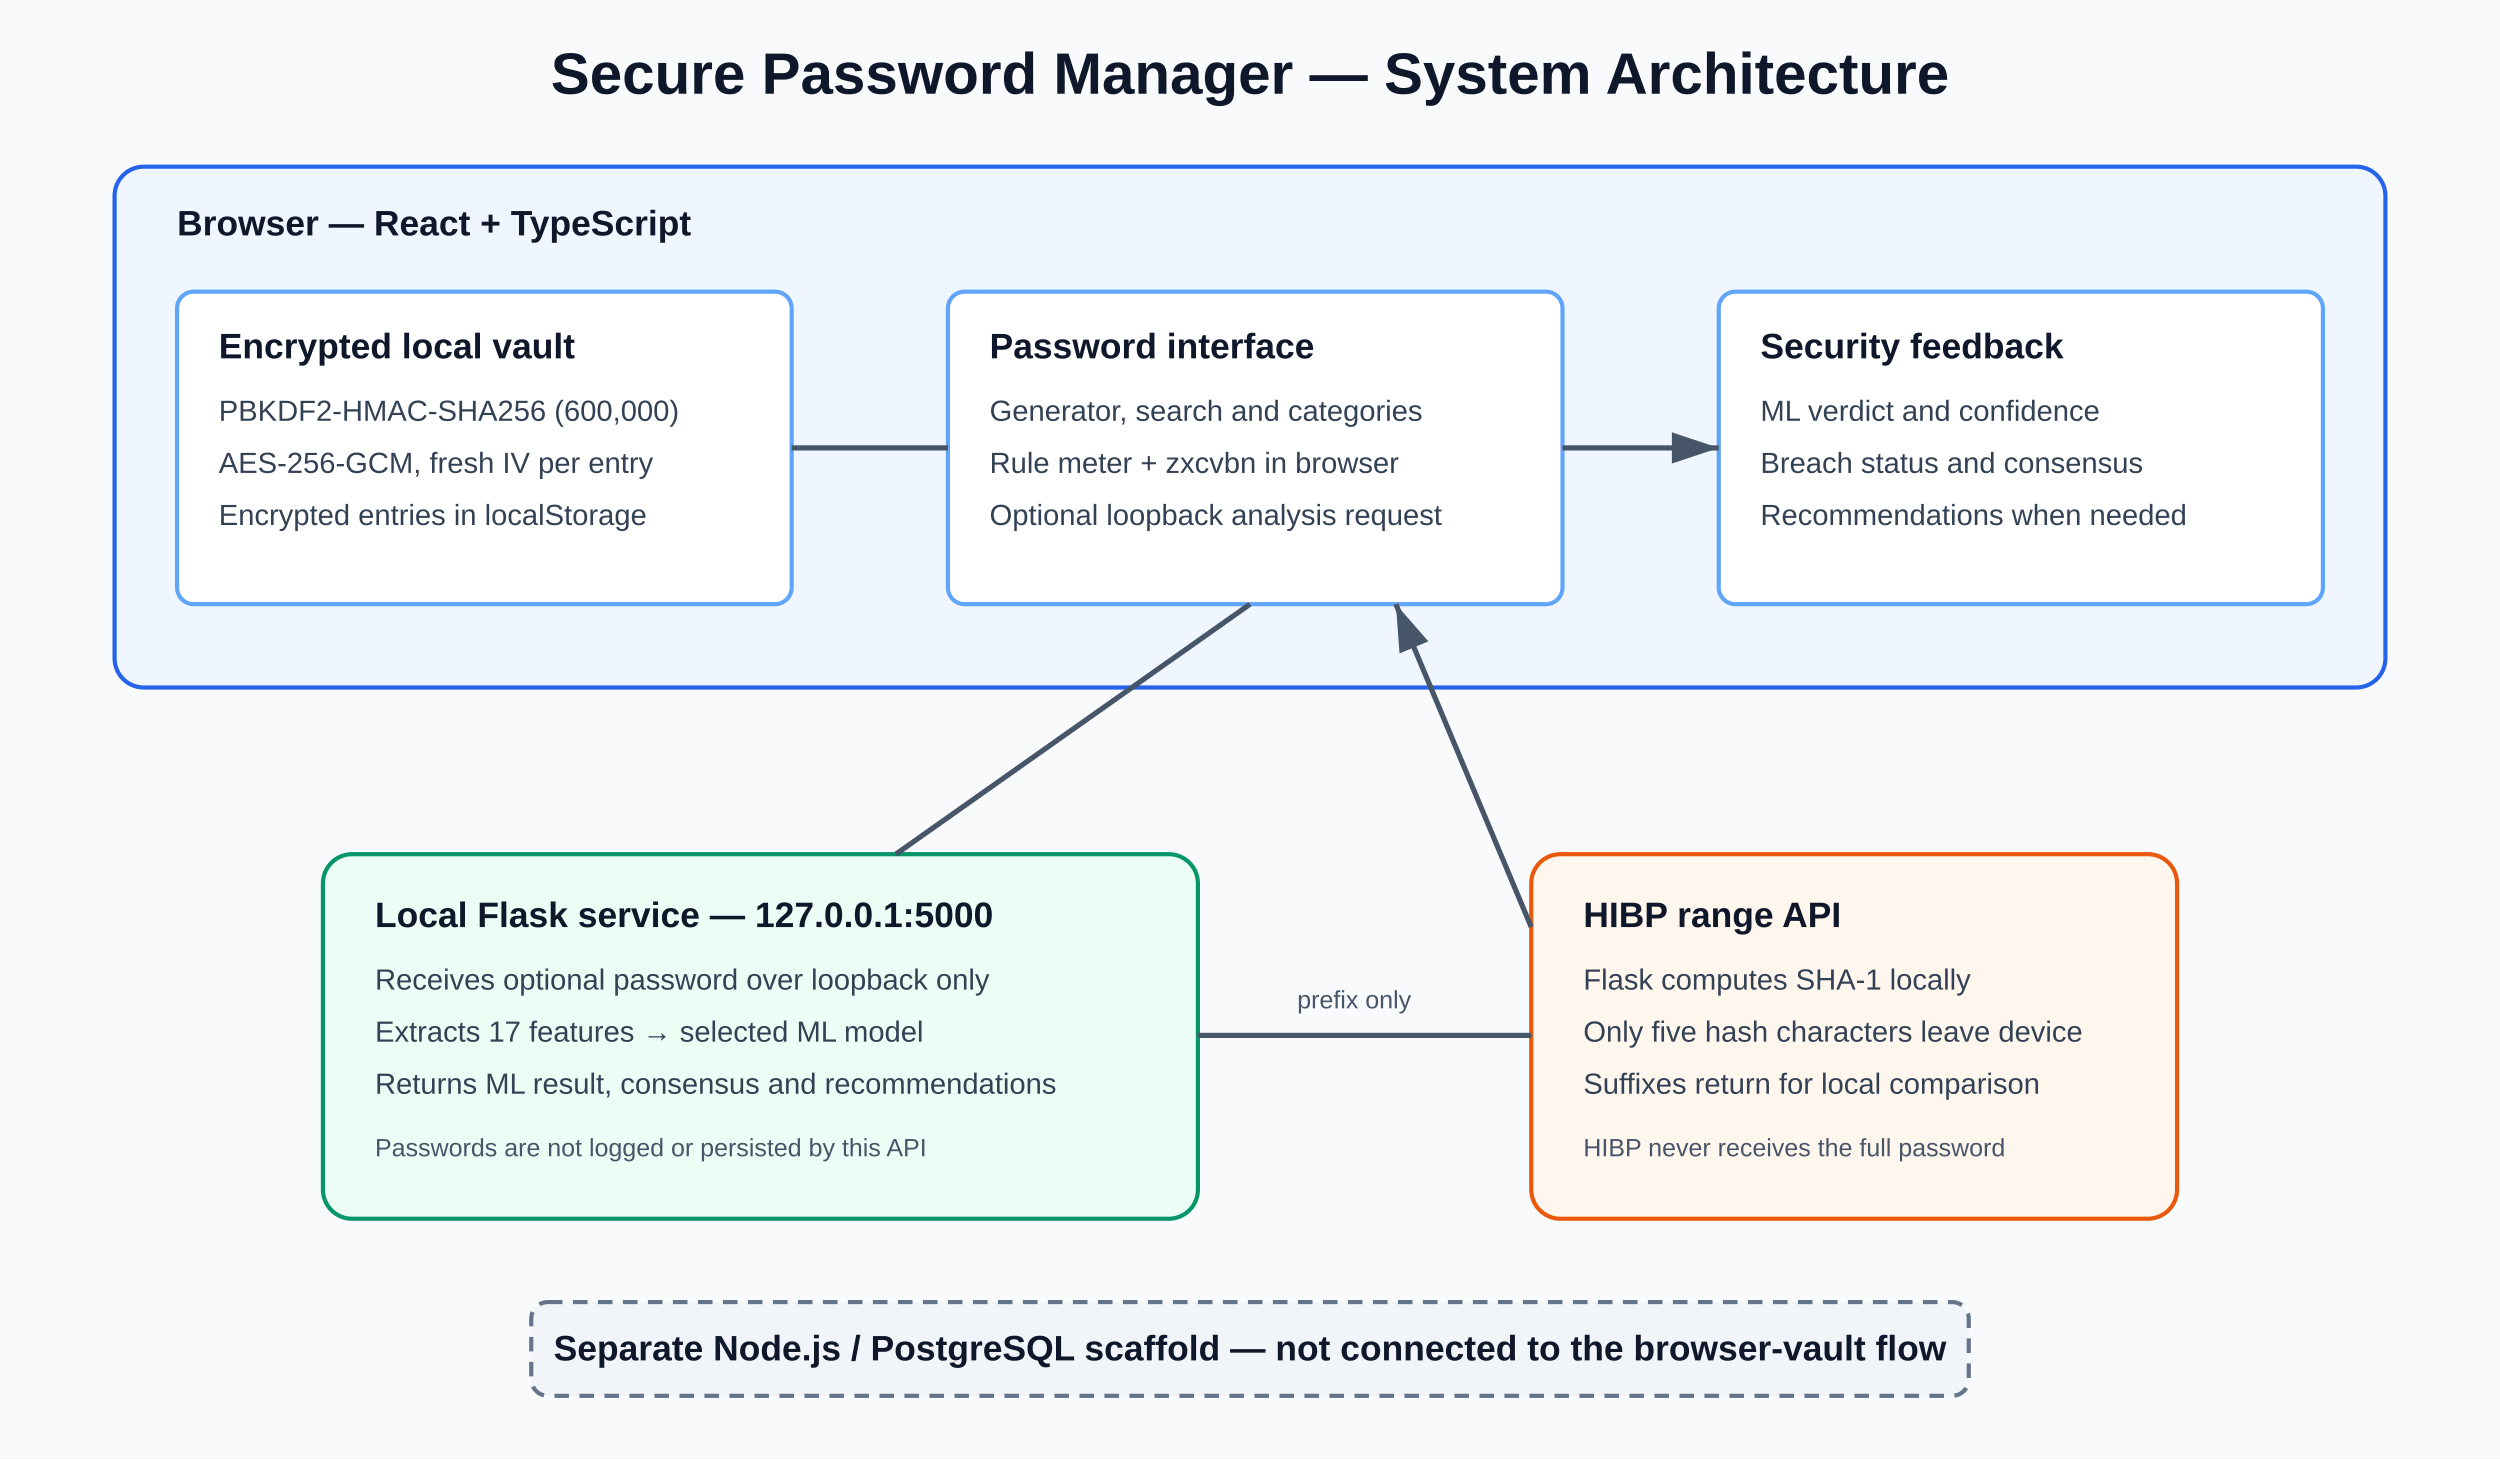
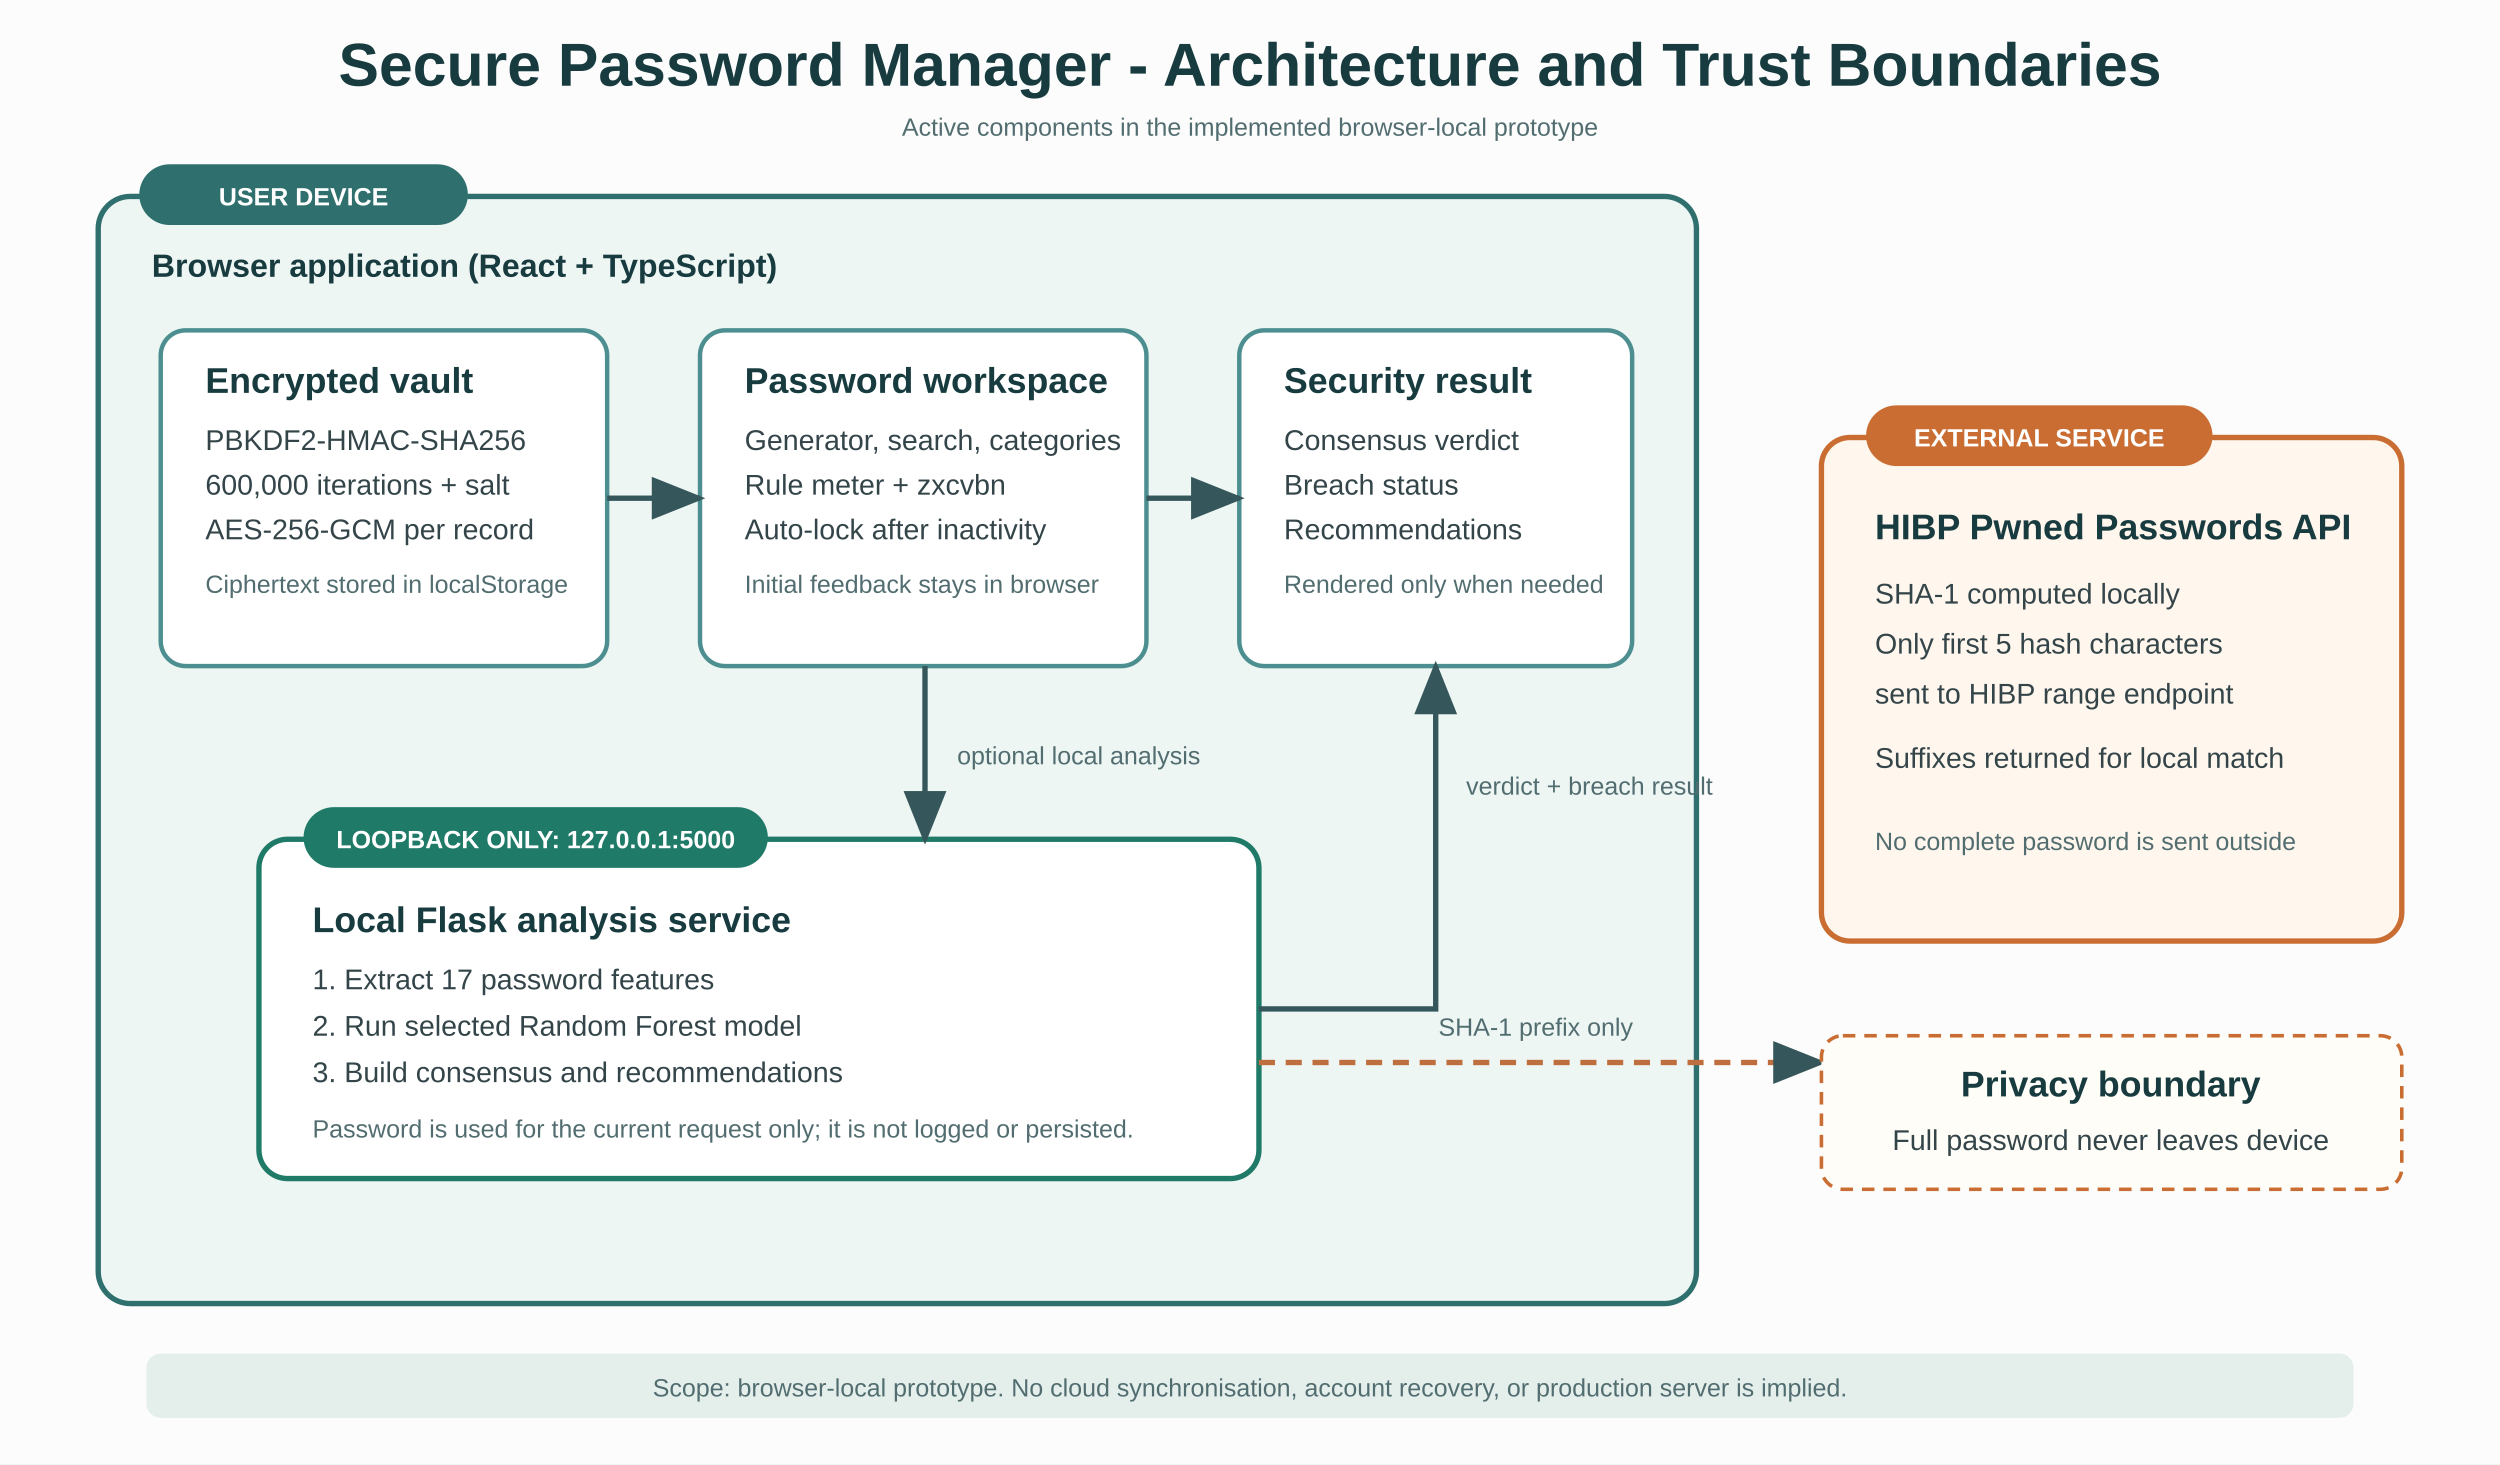
- <svg xmlns="http://www.w3.org/2000/svg" width="1200" height="700" viewBox="0 0 1200 700" role="img" aria-labelledby="title desc">
+ <svg xmlns="http://www.w3.org/2000/svg" width="1400" height="820" viewBox="0 0 1400 820" role="img" aria-labelledby="title desc">
  <defs>
-     <marker id="a" markerWidth="10" markerHeight="10" refX="9" refY="3" orient="auto">
-       <path d="M0 0L0 6L9 3z" fill="#475569" />
+     <marker id="arrow" markerWidth="11" markerHeight="11" refX="9" refY="4" orient="auto">
+       <path d="M0 0 L0 8 L10 4 z" fill="#35565b" />
    </marker>
-     <style>.t{font:bold 28px Arial;fill:#0f172a}.h{font:bold 17px Arial;fill:#0f172a}.b{font:14px Arial;fill:#334155}.s{font:12px Arial;fill:#475569}.e{stroke:#475569;stroke-width:2.5;fill:none;marker-end:url(#a)}</style>
+     <style>
+       .title{font:bold 34px Arial;fill:#173b3f}.zone{font:bold 18px Arial;fill:#173b3f}.boxh{font:bold 20px Arial;fill:#173b3f}.body{font:16px Arial;fill:#34454a}.small{font:14px Arial;fill:#526d70}.tag{font:bold 14px Arial;fill:#ffffff}.edge{stroke:#35565b;stroke-width:3;fill:none;marker-end:url(#arrow)}.dashed{stroke:#bf6f3f;stroke-width:3;stroke-dasharray:9 6;fill:none;marker-end:url(#arrow)}
+     </style>
  </defs>
-   <rect width="1200" height="700" fill="#f8fafc" />
-   <text x="600" y="45" text-anchor="middle" class="t">Secure Password Manager — System Architecture</text>
-   <rect x="55" y="80" width="1090" height="250" rx="14" fill="#eff6ff" stroke="#2563eb" stroke-width="2" />
-   <text x="85" y="113" class="h">Browser — React + TypeScript</text>
-   <rect x="85" y="140" width="295" height="150" rx="8" fill="#fff" stroke="#60a5fa" stroke-width="2" />
-   <text x="105" y="172" class="h">Encrypted local vault</text>
-   <text x="105" y="202" class="b">PBKDF2-HMAC-SHA256 (600,000)</text>
-   <text x="105" y="227" class="b">AES-256-GCM, fresh IV per entry</text>
-   <text x="105" y="252" class="b">Encrypted entries in localStorage</text>
-   <rect x="455" y="140" width="295" height="150" rx="8" fill="#fff" stroke="#60a5fa" stroke-width="2" />
-   <text x="475" y="172" class="h">Password interface</text>
-   <text x="475" y="202" class="b">Generator, search and categories</text>
-   <text x="475" y="227" class="b">Rule meter + zxcvbn in browser</text>
-   <text x="475" y="252" class="b">Optional loopback analysis request</text>
-   <rect x="825" y="140" width="290" height="150" rx="8" fill="#fff" stroke="#60a5fa" stroke-width="2" />
-   <text x="845" y="172" class="h">Security feedback</text>
-   <text x="845" y="202" class="b">ML verdict and confidence</text>
-   <text x="845" y="227" class="b">Breach status and consensus</text>
-   <text x="845" y="252" class="b">Recommendations when needed</text>
-   <path d="M380 215H455M750 215H825" class="e" />
-   <rect x="155" y="410" width="420" height="175" rx="14" fill="#ecfdf5" stroke="#059669" stroke-width="2" />
-   <text x="180" y="445" class="h">Local Flask service — 127.0.0.1:5000</text>
-   <text x="180" y="475" class="b">Receives optional password over loopback only</text>
-   <text x="180" y="500" class="b">Extracts 17 features → selected ML model</text>
-   <text x="180" y="525" class="b">Returns ML result, consensus and recommendations</text>
-   <text x="180" y="555" class="s">Passwords are not logged or persisted by this API</text>
-   <rect x="735" y="410" width="310" height="175" rx="14" fill="#fff7ed" stroke="#ea580c" stroke-width="2" />
-   <text x="760" y="445" class="h">HIBP range API</text>
-   <text x="760" y="475" class="b">Flask computes SHA-1 locally</text>
-   <text x="760" y="500" class="b">Only five hash characters leave device</text>
-   <text x="760" y="525" class="b">Suffixes return for local comparison</text>
-   <text x="760" y="555" class="s">HIBP never receives the full password</text>
-   <path d="M600 290L430 410M575 497H735M735 445L670 290" class="e" />
-   <text x="650" y="484" text-anchor="middle" class="s">prefix only</text>
-   <rect x="255" y="625" width="690" height="45" rx="8" fill="#f1f5f9" stroke="#64748b" stroke-width="2" stroke-dasharray="7 5" />
-   <text x="600" y="653" text-anchor="middle" class="h">Separate Node.js / PostgreSQL scaffold — not connected to the browser-vault flow</text>
+   <rect width="1400" height="820" fill="#fbfcfb" />
+   <text x="700" y="48" text-anchor="middle" class="title">Secure Password Manager - Architecture and Trust Boundaries</text>
+   <text x="700" y="76" text-anchor="middle" class="small">Active components in the implemented browser-local prototype</text>
+   <rect x="55" y="110" width="895" height="620" rx="18" fill="#eef6f4" stroke="#2f6f6d" stroke-width="3" />
+   <rect x="78" y="92" width="184" height="34" rx="17" fill="#2f6f6d" />
+   <text x="170" y="115" text-anchor="middle" class="tag">USER DEVICE</text>
+   <text x="85" y="155" class="zone">Browser application (React + TypeScript)</text>
+   <rect x="90" y="185" width="250" height="188" rx="14" fill="#ffffff" stroke="#4d8f90" stroke-width="2.5" />
+   <text x="115" y="220" class="boxh">Encrypted vault</text>
+   <text x="115" y="252" class="body">PBKDF2-HMAC-SHA256</text>
+   <text x="115" y="277" class="body">600,000 iterations + salt</text>
+   <text x="115" y="302" class="body">AES-256-GCM per record</text>
+   <text x="115" y="332" class="small">Ciphertext stored in localStorage</text>
+   <rect x="392" y="185" width="250" height="188" rx="14" fill="#ffffff" stroke="#4d8f90" stroke-width="2.5" />
+   <text x="417" y="220" class="boxh">Password workspace</text>
+   <text x="417" y="252" class="body">Generator, search, categories</text>
+   <text x="417" y="277" class="body">Rule meter + zxcvbn</text>
+   <text x="417" y="302" class="body">Auto-lock after inactivity</text>
+   <text x="417" y="332" class="small">Initial feedback stays in browser</text>
+   <rect x="694" y="185" width="220" height="188" rx="14" fill="#ffffff" stroke="#4d8f90" stroke-width="2.5" />
+   <text x="719" y="220" class="boxh">Security result</text>
+   <text x="719" y="252" class="body">Consensus verdict</text>
+   <text x="719" y="277" class="body">Breach status</text>
+   <text x="719" y="302" class="body">Recommendations</text>
+   <text x="719" y="332" class="small">Rendered only when needed</text>
+   <path d="M340 279 H392" class="edge" />
+   <path d="M642 279 H694" class="edge" />
+   <rect x="145" y="470" width="560" height="190" rx="16" fill="#ffffff" stroke="#1f7a68" stroke-width="3" />
+   <rect x="170" y="452" width="260" height="34" rx="17" fill="#1f7a68" />
+   <text x="300" y="475" text-anchor="middle" class="tag">LOOPBACK ONLY: 127.0.0.1:5000</text>
+   <text x="175" y="522" class="boxh">Local Flask analysis service</text>
+   <text x="175" y="554" class="body">1. Extract 17 password features</text>
+   <text x="175" y="580" class="body">2. Run selected Random Forest model</text>
+   <text x="175" y="606" class="body">3. Build consensus and recommendations</text>
+   <text x="175" y="637" class="small">Password is used for the current request only; it is not logged or persisted.</text>
+   <path d="M518 373 V470" class="edge" />
+   <text x="536" y="428" class="small">optional local analysis</text>
+   <path d="M705 565 L804 565 L804 373" class="edge" />
+   <text x="821" y="445" class="small">verdict + breach result</text>
+   <rect x="1020" y="245" width="325" height="282" rx="16" fill="#fff6ed" stroke="#c96d32" stroke-width="3" />
+   <rect x="1045" y="227" width="194" height="34" rx="17" fill="#c96d32" />
+   <text x="1142" y="250" text-anchor="middle" class="tag">EXTERNAL SERVICE</text>
+   <text x="1050" y="302" class="boxh">HIBP Pwned Passwords API</text>
+   <text x="1050" y="338" class="body">SHA-1 computed locally</text>
+   <text x="1050" y="366" class="body">Only first 5 hash characters</text>
+   <text x="1050" y="394" class="body">sent to HIBP range endpoint</text>
+   <text x="1050" y="430" class="body">Suffixes returned for local match</text>
+   <text x="1050" y="476" class="small">No complete password is sent outside</text>
+   <path d="M705 595 H1020" class="dashed" />
+   <text x="860" y="580" text-anchor="middle" class="small">SHA-1 prefix only</text>
+   <rect x="1020" y="580" width="325" height="86" rx="12" fill="#fffdf8" stroke="#c96d32" stroke-width="2" stroke-dasharray="7 5" />
+   <text x="1182" y="614" text-anchor="middle" class="boxh">Privacy boundary</text>
+   <text x="1182" y="644" text-anchor="middle" class="body">Full password never leaves device</text>
+   <rect x="82" y="758" width="1236" height="36" rx="8" fill="#e4efec" />
+   <text x="700" y="782" text-anchor="middle" class="small">Scope: browser-local prototype. No cloud synchronisation, account recovery, or production server is implied.</text>
</svg>
